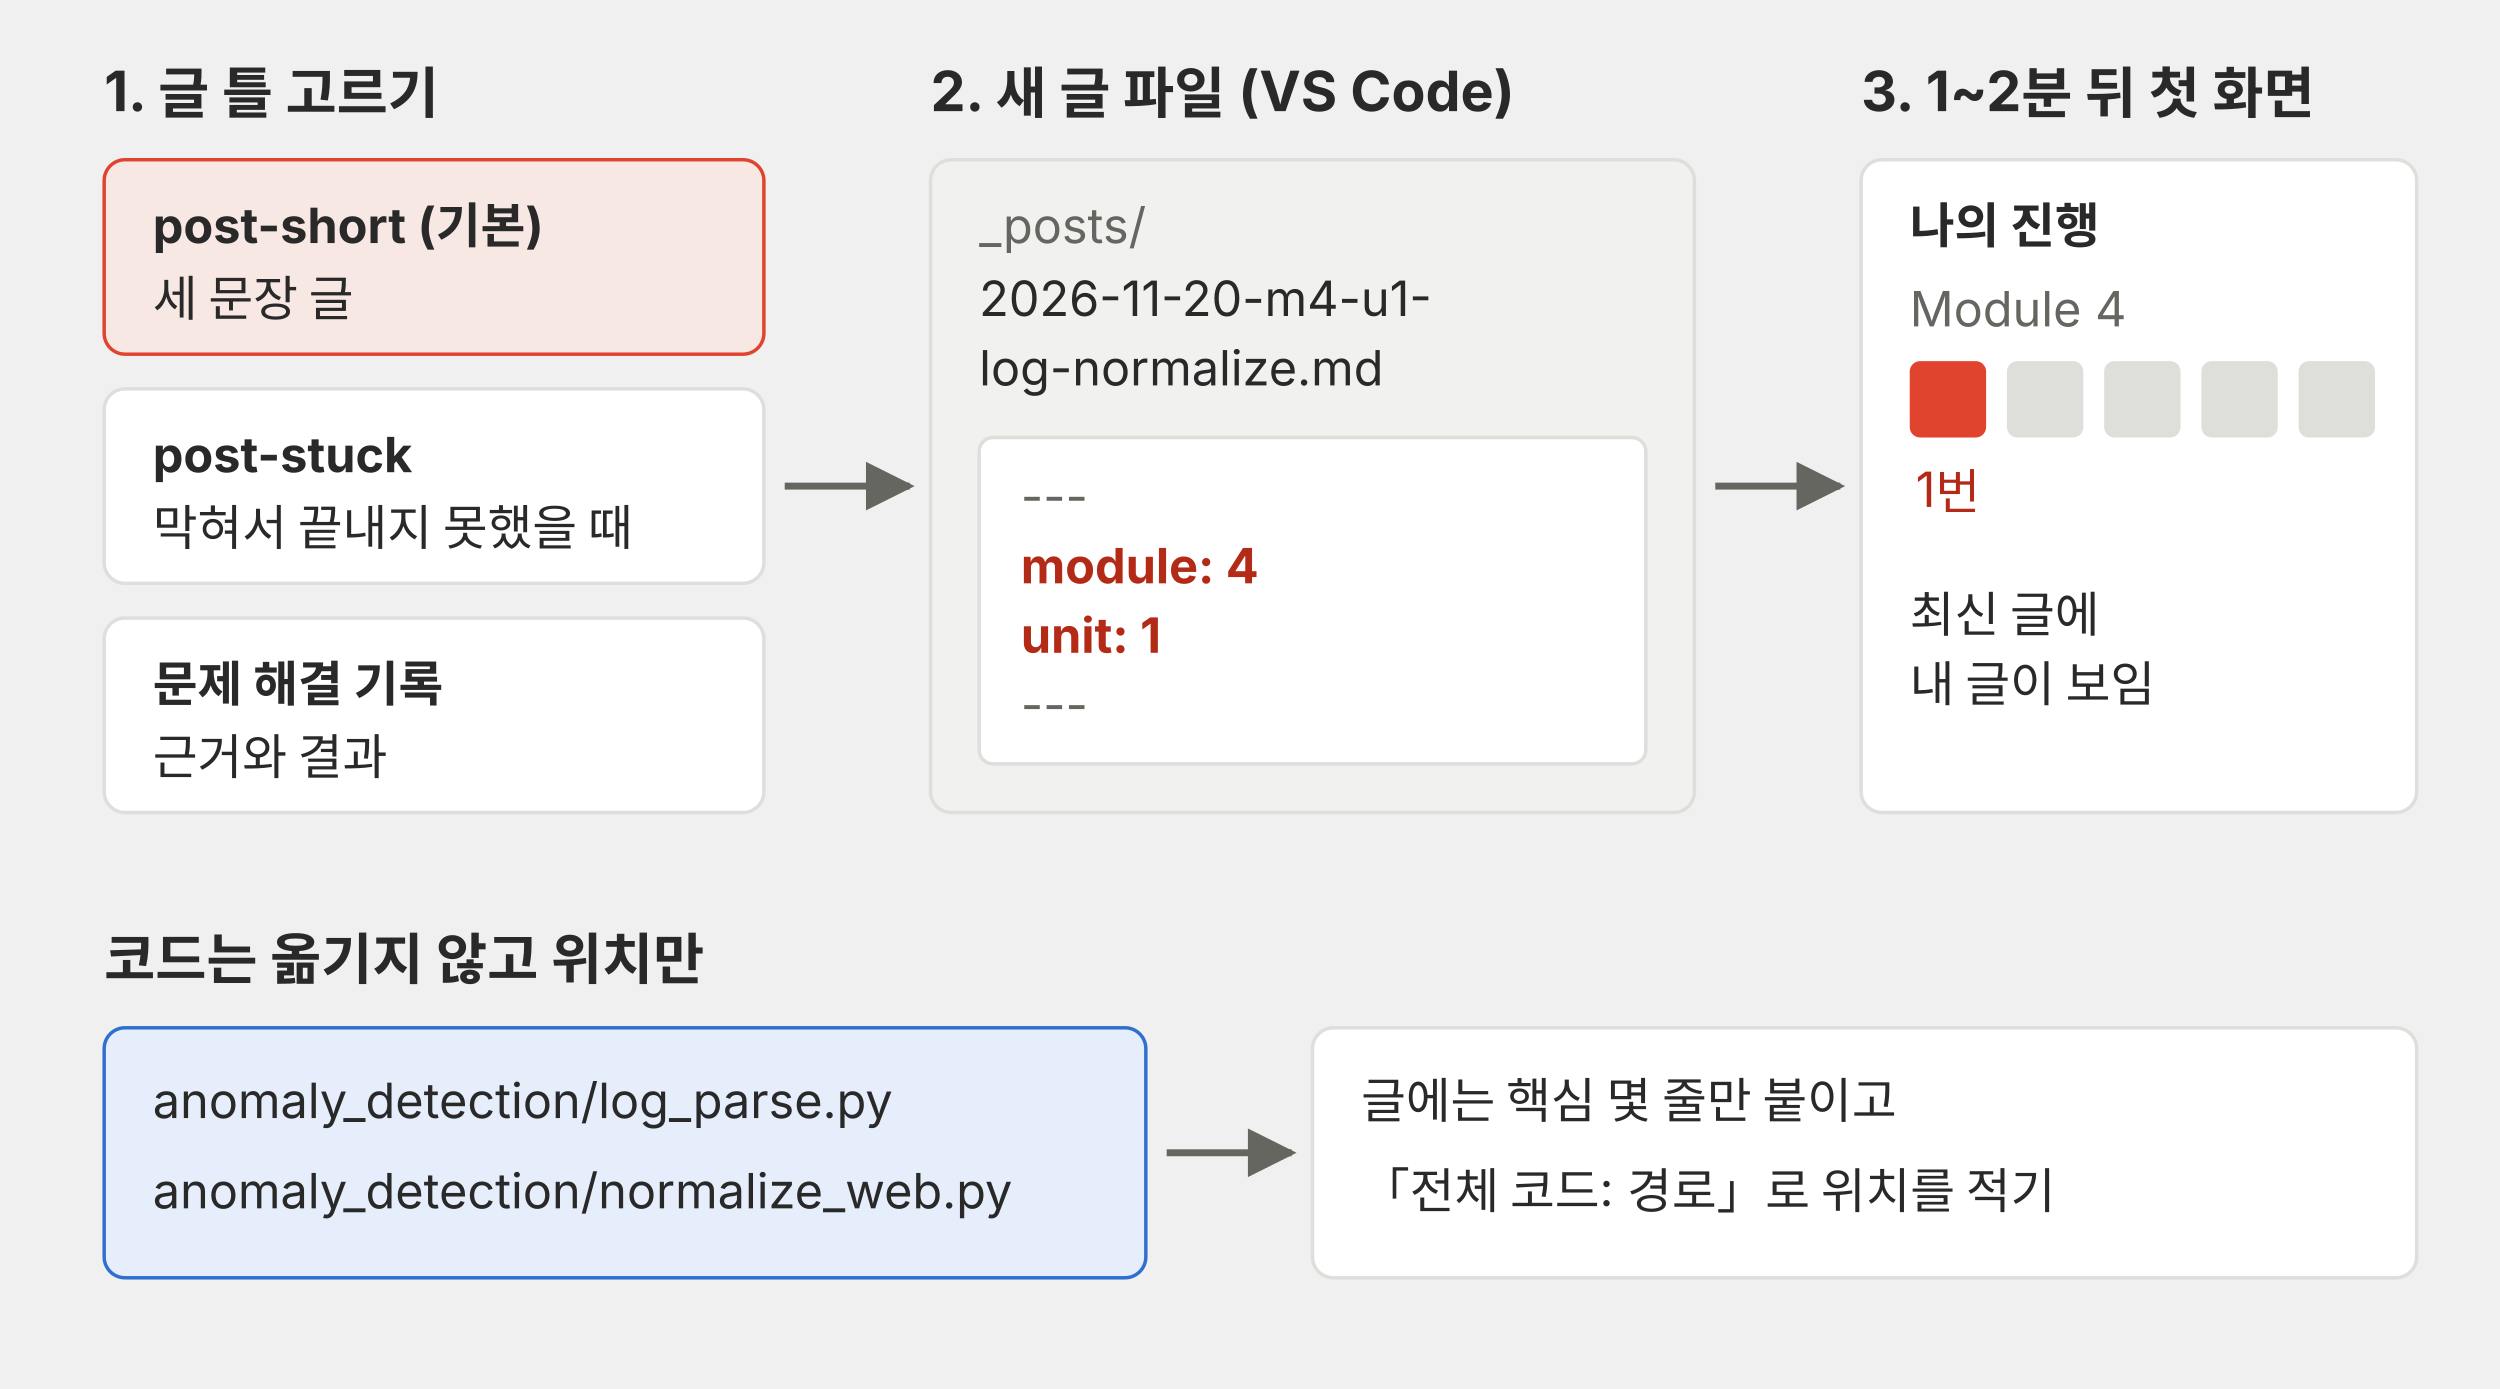
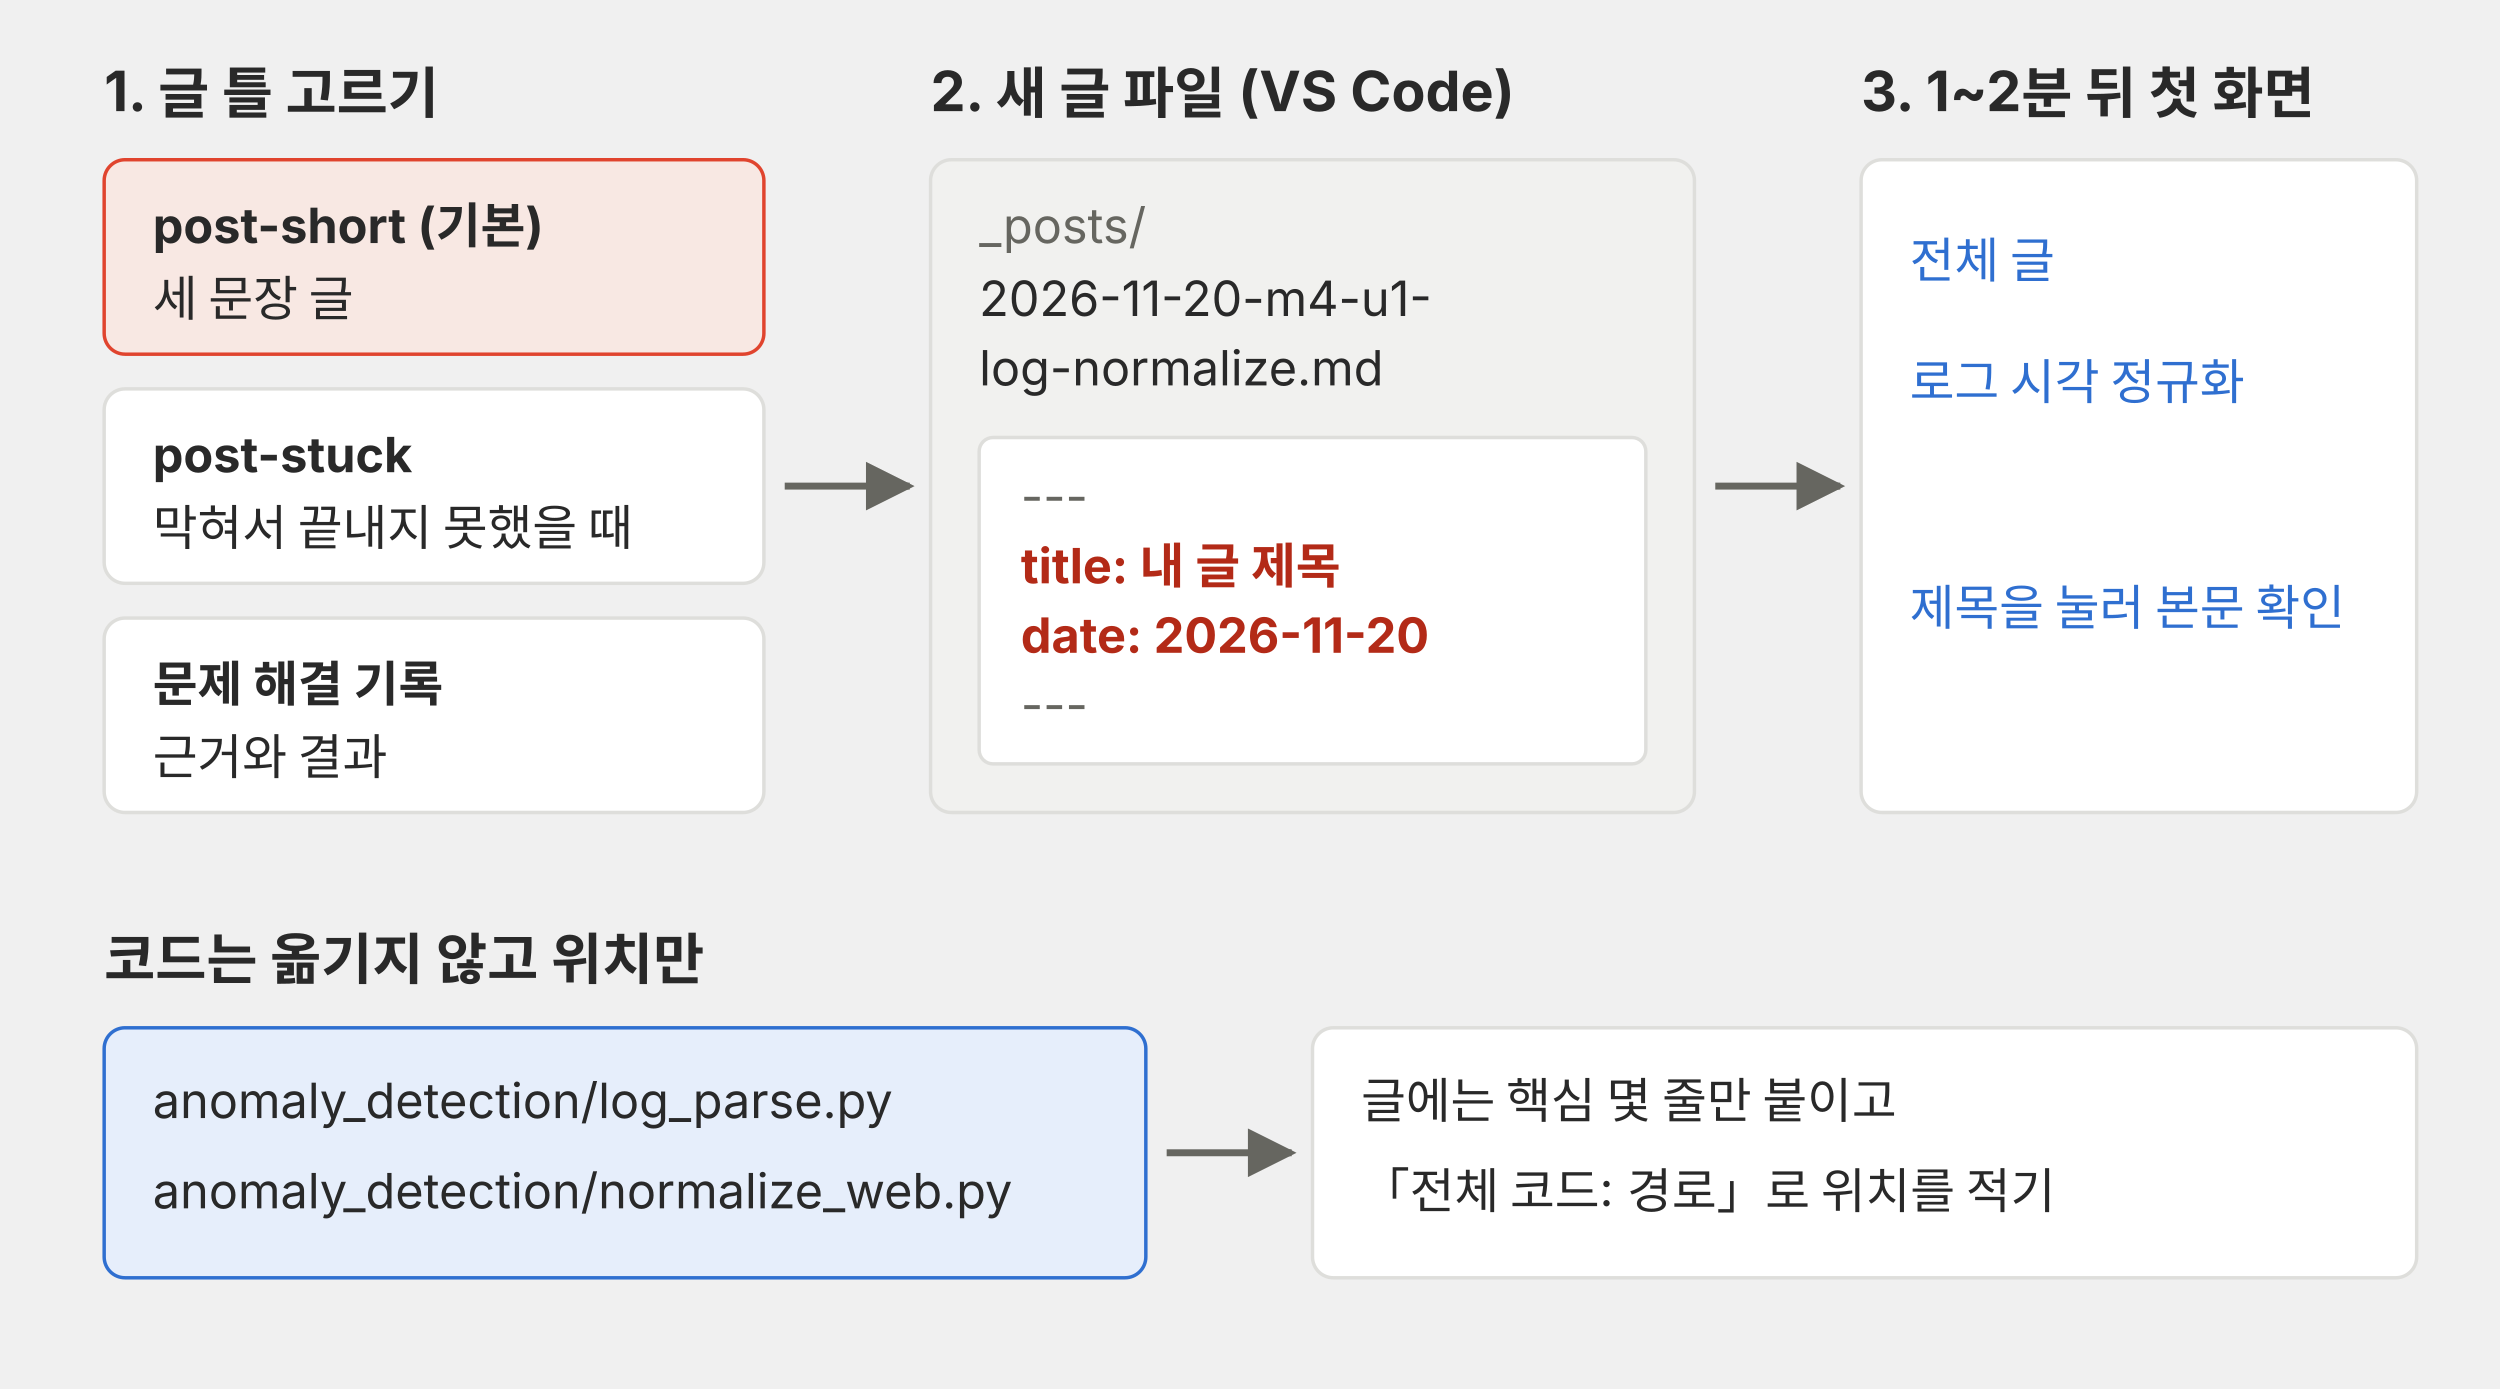
<svg xmlns="http://www.w3.org/2000/svg" viewBox="0 0 720 400" role="img">
  <defs>
    <marker id="a-m4u01l09-p02" viewBox="0 0 10 10" refX="9" refY="5" markerWidth="7" markerHeight="7" orient="auto-start-reverse">
      <path d="M0,0 L10,5 L0,10 z" fill="#666660" />
    </marker>
  </defs>
  <g font-family="Pretendard, 'Noto Sans KR', -apple-system, 'Segoe UI', sans-serif">
    <text x="30" y="32" font-size="16" font-weight="700" fill="#292929">1. 글 틀 고르기</text>
    <rect x="30" y="46" width="190" height="56" rx="6" fill="#f8e8e3" stroke="#e0442e" />
    <text x="44" y="70" font-size="14" font-weight="700" fill="#292929">post-short (기본)</text>
    <text x="44" y="91" font-size="14" fill="#292929">세 문장 글</text>
    <rect x="30" y="112" width="190" height="56" rx="6" fill="#ffffff" stroke="#dededb" />
    <text x="44" y="136" font-size="14" font-weight="700" fill="#292929">post-stuck</text>
    <text x="44" y="157" font-size="14" fill="#292929">막혀서 끝내지 못했을 때</text>
    <rect x="30" y="178" width="190" height="56" rx="6" fill="#ffffff" stroke="#dededb" />
    <text x="44" y="202" font-size="14" font-weight="700" fill="#292929">문제 해결 기록</text>
    <text x="44" y="223" font-size="14" fill="#292929">근거와 결과</text>
    <line x1="226" y1="140" x2="262" y2="140" stroke="#666660" stroke-width="2" marker-end="url(#a-m4u01l09-p02)" />
    <text x="268" y="32" font-size="16" font-weight="700" fill="#292929">2. 새 글 파일 (VS Code)</text>
    <rect x="268" y="46" width="220" height="188" rx="6" fill="#f1f1ef" stroke="#dededb" />
    <text x="282" y="70" font-size="14" fill="#666660">_posts/</text>
    <text x="282" y="91" font-size="14" fill="#292929">2026-11-20-m4-u1-</text>
    <text x="282" y="111" font-size="14" fill="#292929">log-normalize.md</text>
    <rect x="282" y="126" width="192" height="94" rx="4" fill="#ffffff" stroke="#dededb" />
    <text x="294" y="148" font-size="14" fill="#666660">---</text>
-     <text x="294" y="168" font-size="14" font-weight="700" fill="#b32a17">module: 4</text>
-     <text x="294" y="188" font-size="14" font-weight="700" fill="#b32a17">unit: 1</text>
+     <text x="294" y="168" font-size="14" font-weight="700" fill="#b32a17">title: 내 글 제목</text>
+     <text x="294" y="188" font-size="14" font-weight="700" fill="#b32a17">date: 2026-11-20</text>
    <text x="294" y="208" font-size="14" fill="#666660">---</text>
    <line x1="494" y1="140" x2="530" y2="140" stroke="#666660" stroke-width="2" marker-end="url(#a-m4u01l09-p02)" />
    <text x="536" y="32" font-size="16" font-weight="700" fill="#292929">3. 1~2분 뒤 첫 화면</text>
    <rect x="536" y="46" width="160" height="188" rx="6" fill="#ffffff" stroke="#dededb" />
-     <text x="550" y="70" font-size="14" font-weight="700" fill="#292929">나의 진행</text>
-     <text x="550" y="94" font-size="14" fill="#666660">Module 4</text>
-     <rect x="550" y="104" width="22" height="22" rx="3" fill="#e0442e" />
-     <rect x="578" y="104" width="22" height="22" rx="3" fill="#dededb" />
-     <rect x="606" y="104" width="22" height="22" rx="3" fill="#dededb" />
-     <rect x="634" y="104" width="22" height="22" rx="3" fill="#dededb" />
-     <rect x="662" y="104" width="22" height="22" rx="3" fill="#dededb" />
-     <text x="561" y="146" font-size="14" fill="#b32a17" text-anchor="middle">1번</text>
-     <text x="550" y="182" font-size="14" fill="#292929">최신 글에</text>
-     <text x="550" y="202" font-size="14" fill="#292929">내 글이 보임</text>
+     <text x="550" y="80" font-size="14" fill="#2f6fd0">전체 글</text>
+     <text x="550" y="115" font-size="14" fill="#2f6fd0">로그 시각 정규화</text>
+     <text x="550" y="180" font-size="14" fill="#2f6fd0">제목을 눌러 본문 확인</text>
    <text x="30" y="282" font-size="16" font-weight="700" fill="#292929">코드는 옮기지 않고 위치만</text>
    <rect x="30" y="296" width="300" height="72" rx="6" fill="#e6eefb" stroke="#2f6fd0" />
    <text x="44" y="322" font-size="14" fill="#292929">anomaly_detection/log_parse.py</text>
    <text x="44" y="348" font-size="14" fill="#292929">anomaly_detection/normalize_web.py</text>
    <line x1="336" y1="332" x2="372" y2="332" stroke="#666660" stroke-width="2" marker-end="url(#a-m4u01l09-p02)" />
    <rect x="378" y="296" width="318" height="72" rx="6" fill="#ffffff" stroke="#dededb" />
    <text x="392" y="322" font-size="14" fill="#292929">글에는 핵심 몇 줄만 붙이고</text>
    <text x="392" y="348" font-size="14" fill="#292929">「전체 코드: 경로」로 위치를 적기</text>
  </g>
</svg>
